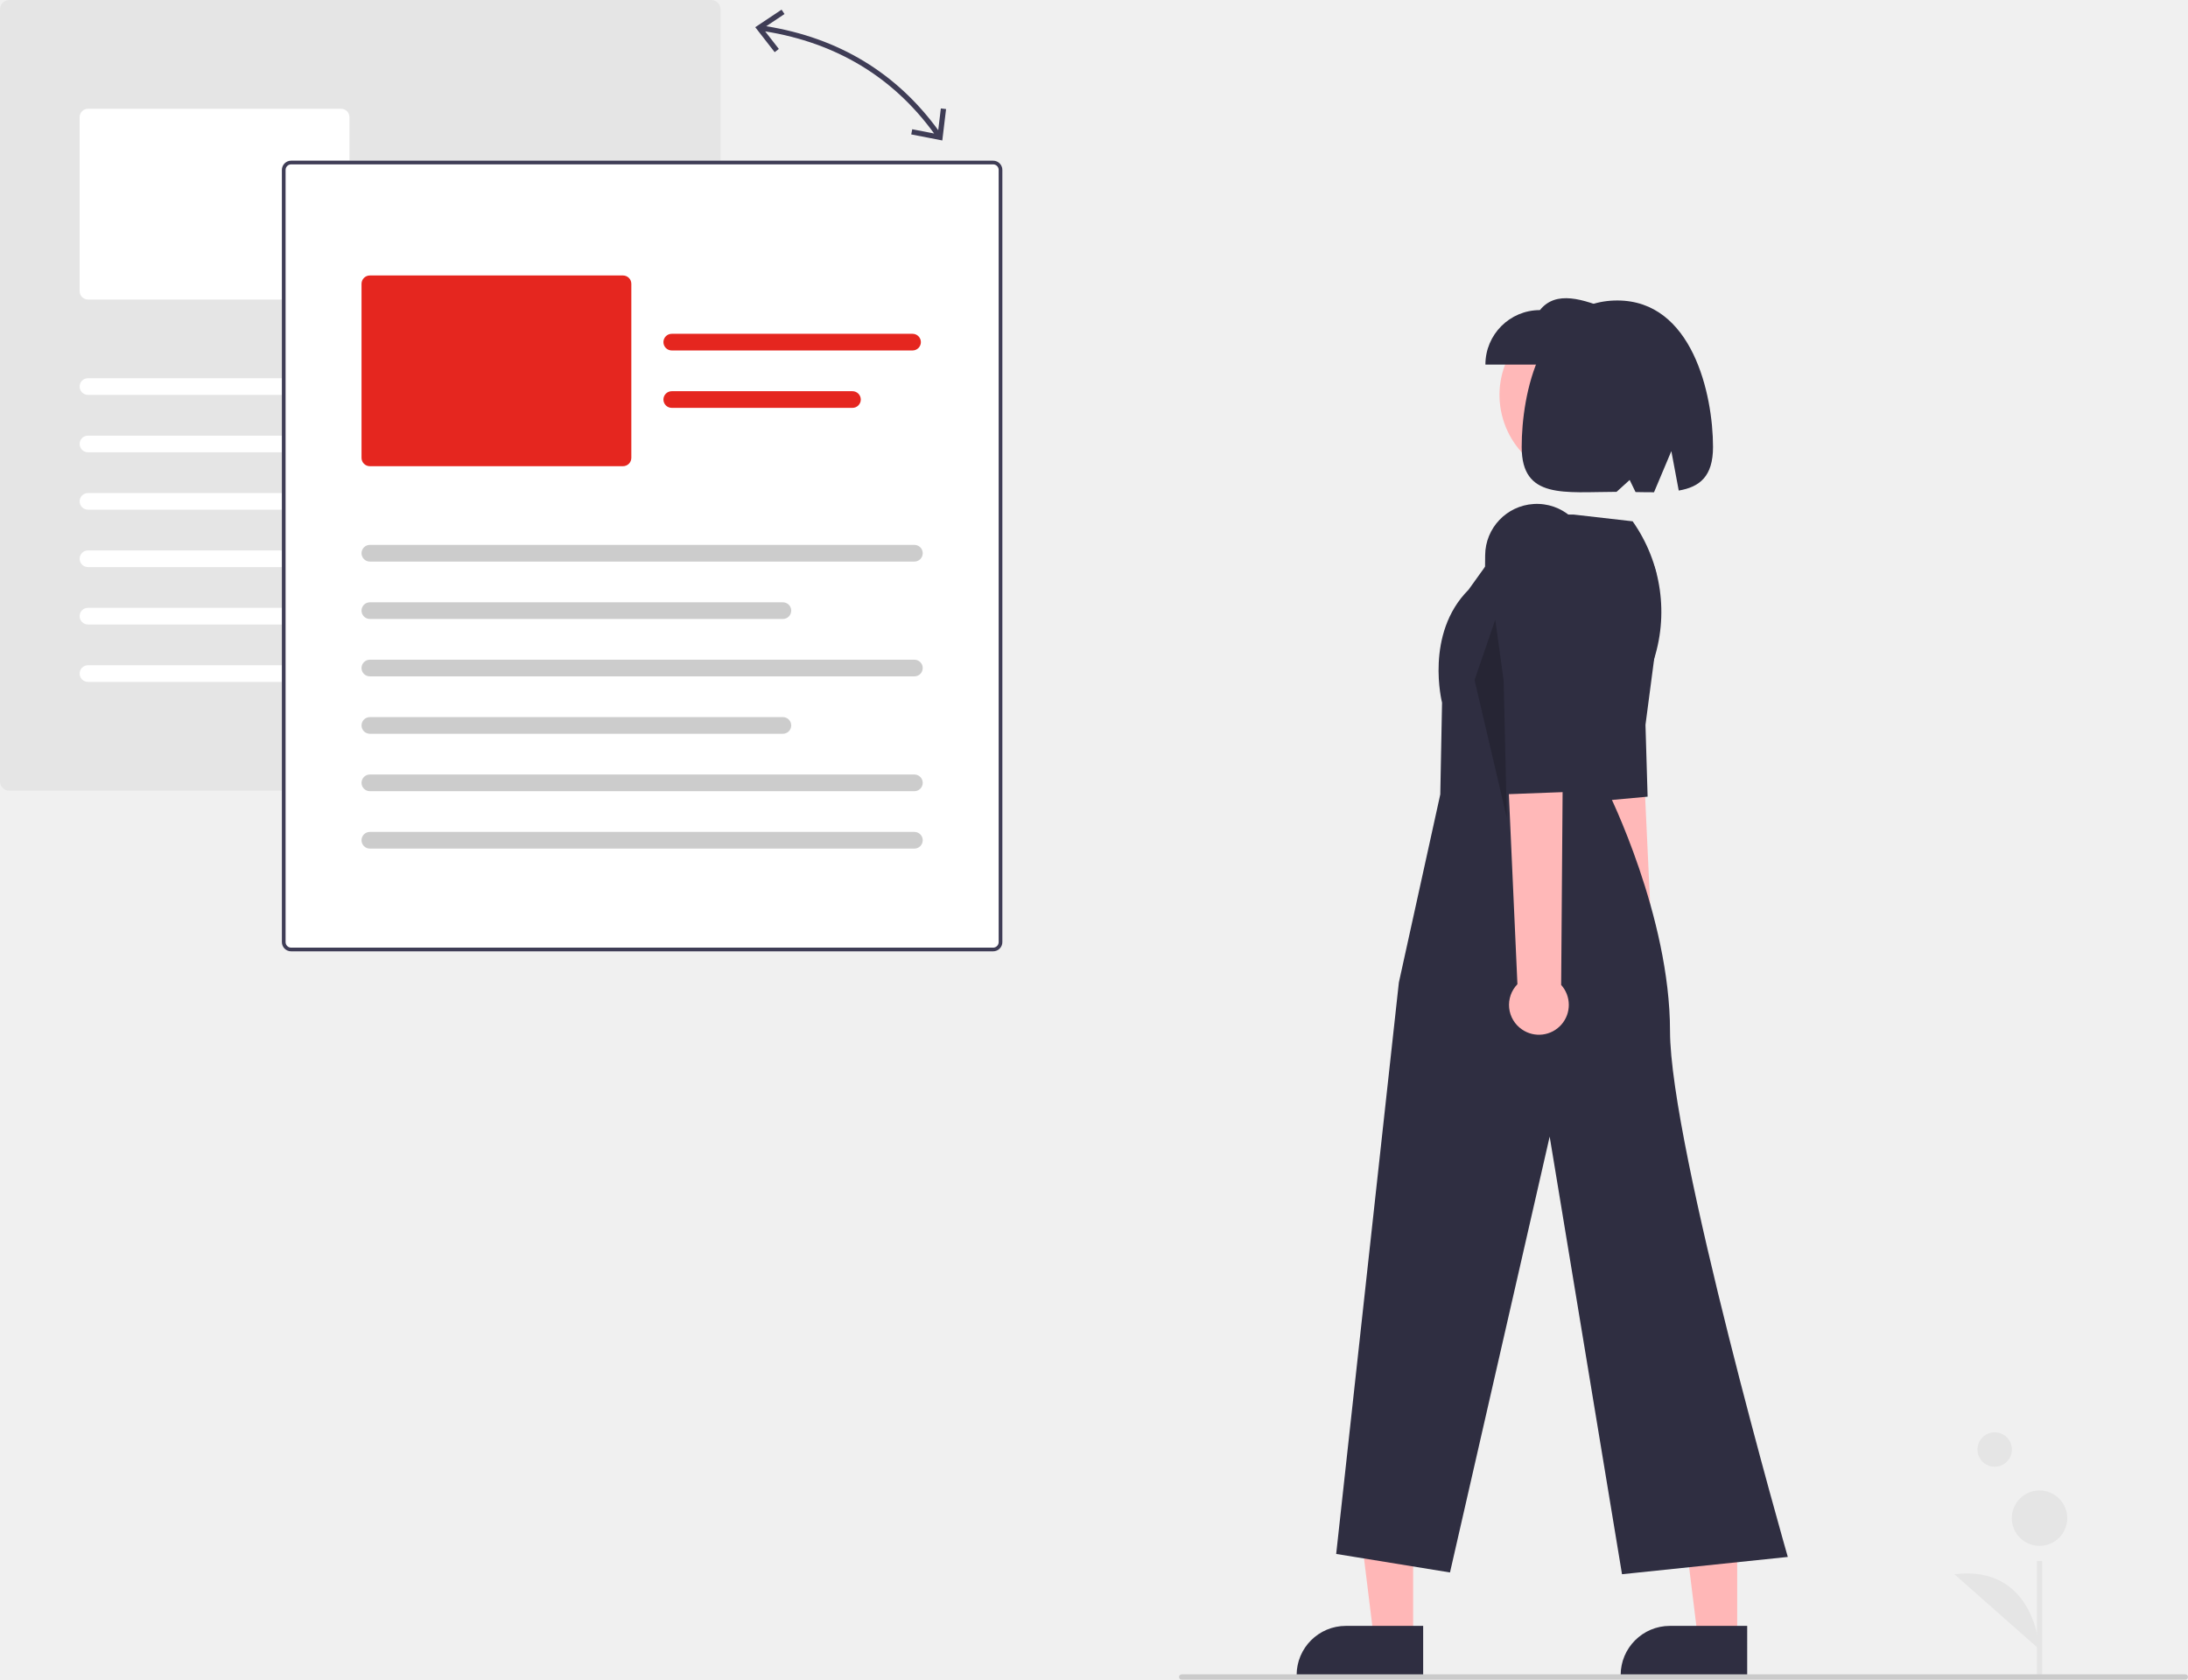
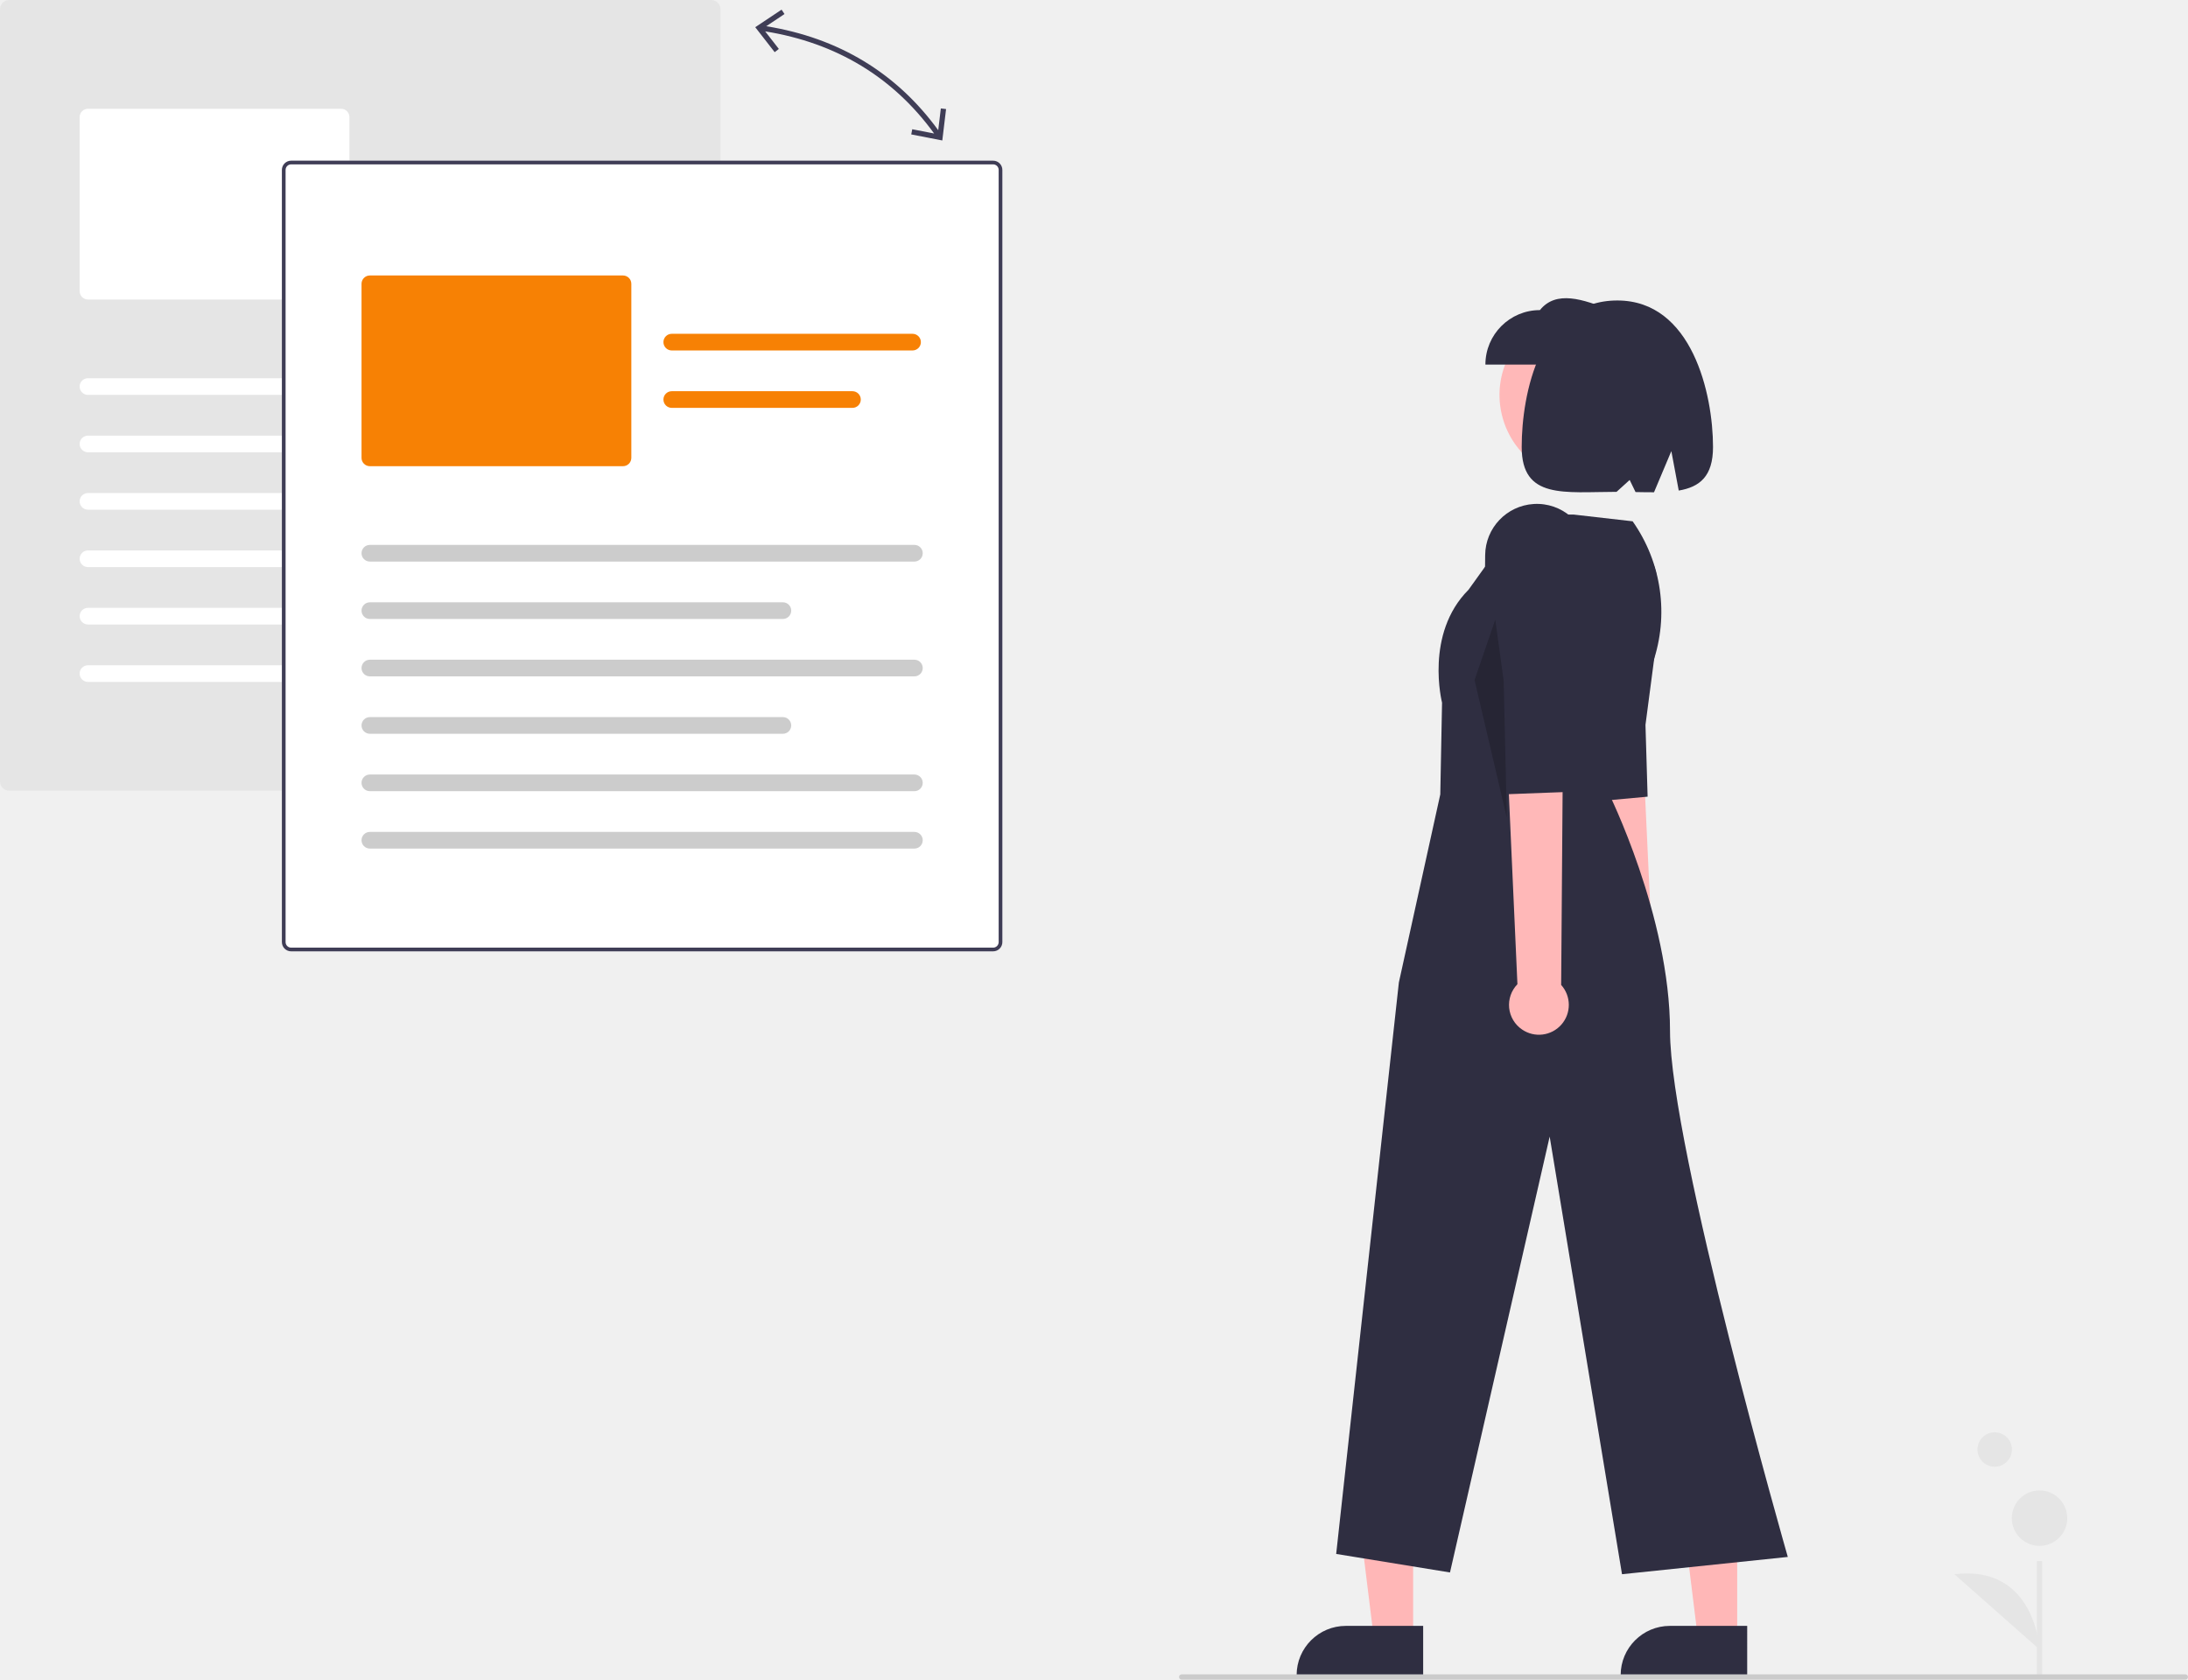
<svg xmlns="http://www.w3.org/2000/svg" data-name="Layer 1" width="830.545" height="637.718" viewBox="0 0 830.545 637.718">
  <circle cx="757.168" cy="550.348" r="6.535" fill="#e5e5e5" />
  <rect x="773.187" y="592.718" width="2" height="44" fill="#e5e5e5" />
  <circle cx="774.187" cy="576.41" r="10.523" fill="#e5e5e5" />
  <path d="M958.914,757.412s-1.503-32.332-32.32-28.574" transform="translate(-184.7273 -131.1407)" fill="#e5e5e5" />
  <path d="M799.638,516.597a10.29,10.29,0,0,1-2.45-15.586l-13.371-134.18,22.327,1.482L812.329,500.439A10.345,10.345,0,0,1,799.638,516.597Z" transform="translate(-184.7273 -131.1407)" fill="#ffb8b8" />
  <path d="M815.189,361.861l-5.854,44.49.813,27.267-24.557,2.248-4.922-22.678-2.711-60.039a17.917,17.917,0,0,1,15.829-18.605l0,0a17.917,17.917,0,0,1,19.831,15.447Z" transform="translate(-184.7273 -131.1407)" fill="#2f2e41" />
  <path d="M454.704,431.349H188.243a3.519,3.519,0,0,1-3.515-3.515v-293.178a3.519,3.519,0,0,1,3.515-3.515H454.704a3.519,3.519,0,0,1,3.515,3.515v293.178A3.519,3.519,0,0,1,454.704,431.349Z" transform="translate(-184.7273 -131.1407)" fill="#e5e5e5" />
  <path d="M314.211,244.861H218.123a3.167,3.167,0,0,1-3.164-3.164V175.61a3.167,3.167,0,0,1,3.164-3.164H314.211a3.167,3.167,0,0,1,3.164,3.164v66.088A3.167,3.167,0,0,1,314.211,244.861Z" transform="translate(-184.7273 -131.1407)" fill="#fff" />
  <path d="M424.824,281.069h-206.701a3.164,3.164,0,0,1,0-6.328H424.824a3.164,3.164,0,0,1,0,6.328Z" transform="translate(-184.7273 -131.1407)" fill="#fff" />
  <path d="M374.906,302.864H218.123a3.164,3.164,0,1,1,0-6.328H374.906a3.164,3.164,0,0,1,0,6.328Z" transform="translate(-184.7273 -131.1407)" fill="#fff" />
  <path d="M424.121,200.92H332.722a3.164,3.164,0,0,1,0-6.328H424.121a3.164,3.164,0,0,1,0,6.328Z" transform="translate(-184.7273 -131.1407)" fill="#fff" />
  <path d="M401.311,222.715H332.722a3.164,3.164,0,0,1,0-6.328H401.311a3.164,3.164,0,0,1,0,6.328Z" transform="translate(-184.7273 -131.1407)" fill="#fff" />
  <path d="M424.824,324.659h-206.701a3.164,3.164,0,0,1,0-6.328H424.824a3.164,3.164,0,0,1,0,6.328Z" transform="translate(-184.7273 -131.1407)" fill="#fff" />
  <path d="M374.906,346.454H218.123a3.164,3.164,0,0,1,0-6.328H374.906a3.164,3.164,0,0,1,0,6.328Z" transform="translate(-184.7273 -131.1407)" fill="#fff" />
  <path d="M424.824,368.249h-206.701a3.164,3.164,0,0,1,0-6.328H424.824a3.164,3.164,0,0,1,0,6.328Z" transform="translate(-184.7273 -131.1407)" fill="#fff" />
  <path d="M424.824,390.044h-206.701a3.164,3.164,0,1,1,0-6.328H424.824a3.164,3.164,0,0,1,0,6.328Z" transform="translate(-184.7273 -131.1407)" fill="#fff" />
  <path d="M561.704,492.349H295.243a3.519,3.519,0,0,1-3.515-3.515v-293.178a3.519,3.519,0,0,1,3.515-3.515H561.704a3.519,3.519,0,0,1,3.515,3.515v293.178A3.519,3.519,0,0,1,561.704,492.349Z" transform="translate(-184.7273 -131.1407)" fill="#fff" />
  <path d="M561.704,492.349H295.243a3.519,3.519,0,0,1-3.515-3.515v-293.178a3.519,3.519,0,0,1,3.515-3.515H561.704a3.519,3.519,0,0,1,3.515,3.515v293.178A3.519,3.519,0,0,1,561.704,492.349ZM295.243,193.547a2.111,2.111,0,0,0-2.109,2.109v293.178a2.112,2.112,0,0,0,2.109,2.109H561.704a2.111,2.111,0,0,0,2.109-2.109v-293.178a2.111,2.111,0,0,0-2.109-2.109Z" transform="translate(-184.7273 -131.1407)" fill="#3f3d56" />
-   <path d="M421.211,308.146H325.123a3.167,3.167,0,0,1-3.164-3.164V238.895a3.167,3.167,0,0,1,3.164-3.164H421.211a3.167,3.167,0,0,1,3.164,3.164v66.088A3.167,3.167,0,0,1,421.211,308.146Z" transform="translate(-184.7273 -131.1407)" fill="#e5261f" />
+   <path d="M421.211,308.146H325.123a3.167,3.167,0,0,1-3.164-3.164V238.895a3.167,3.167,0,0,1,3.164-3.164H421.211a3.167,3.167,0,0,1,3.164,3.164v66.088A3.167,3.167,0,0,1,421.211,308.146Z" transform="translate(-184.7273 -131.1407)" fill="#f78104" />
  <path d="M531.824,344.354h-206.701a3.164,3.164,0,0,1,0-6.328H531.824a3.164,3.164,0,0,1,0,6.328Z" transform="translate(-184.7273 -131.1407)" fill="#ccc" />
  <path d="M481.906,366.149H325.123a3.164,3.164,0,0,1,0-6.328H481.906a3.164,3.164,0,1,1,0,6.328Z" transform="translate(-184.7273 -131.1407)" fill="#ccc" />
-   <path d="M531.121,264.205H439.722a3.164,3.164,0,1,1,0-6.328H531.121a3.164,3.164,0,0,1,0,6.328Z" transform="translate(-184.7273 -131.1407)" fill="#e5261f" />
-   <path d="M508.311,286H439.722a3.164,3.164,0,0,1,0-6.328H508.311a3.164,3.164,0,0,1,0,6.328Z" transform="translate(-184.7273 -131.1407)" fill="#e5261f" />
+   <path d="M531.121,264.205H439.722a3.164,3.164,0,1,1,0-6.328H531.121a3.164,3.164,0,0,1,0,6.328Z" transform="translate(-184.7273 -131.1407)" fill="#f78104" />
+   <path d="M508.311,286H439.722a3.164,3.164,0,0,1,0-6.328H508.311a3.164,3.164,0,0,1,0,6.328Z" transform="translate(-184.7273 -131.1407)" fill="#f78104" />
  <path d="M531.824,387.944h-206.701a3.164,3.164,0,1,1,0-6.328H531.824a3.164,3.164,0,0,1,0,6.328Z" transform="translate(-184.7273 -131.1407)" fill="#ccc" />
  <path d="M481.906,409.739H325.123a3.164,3.164,0,0,1,0-6.328H481.906a3.164,3.164,0,0,1,0,6.328Z" transform="translate(-184.7273 -131.1407)" fill="#ccc" />
  <path d="M531.824,431.534h-206.701a3.164,3.164,0,0,1,0-6.328H531.824a3.164,3.164,0,0,1,0,6.328Z" transform="translate(-184.7273 -131.1407)" fill="#ccc" />
  <path d="M531.824,453.329h-206.701a3.164,3.164,0,0,1,0-6.328H531.824a3.164,3.164,0,0,1,0,6.328Z" transform="translate(-184.7273 -131.1407)" fill="#ccc" />
  <path d="M541.861,172.307,540.87,180.574c-15.842-21.766-37.789-35.039-65.287-39.481l6.935-4.625-1.113-1.664-9.99,6.667,7.376,9.48,1.581-1.228L475.18,143.054c27.031,4.348,48.59,17.384,64.132,38.776l-8.306-1.618-.381,1.965,11.791,2.295,1.432-11.925Z" transform="translate(-184.7273 -131.1407)" fill="#3f3d56" />
  <polygon points="536.419 622.176 521.523 622.175 514.437 564.719 536.422 564.72 536.419 622.176" fill="#ffb7b7" />
  <path d="M724.946,767.756l-48.031-.002v-.608a18.696,18.696,0,0,1,18.695-18.695h.001l29.336.001Z" transform="translate(-184.7273 -131.1407)" fill="#2f2e41" />
  <polygon points="659.419 622.176 644.523 622.175 637.437 564.719 659.422 564.72 659.419 622.176" fill="#ffb7b7" />
  <path d="M847.946,767.756l-48.031-.002v-.608a18.696,18.696,0,0,1,18.695-18.695h.001l29.336.001Z" transform="translate(-184.7273 -131.1407)" fill="#2f2e41" />
  <circle cx="786.221" cy="281.099" r="32.296" transform="translate(-228.4667 58.71243) rotate(-13.39968)" fill="#ffb8b8" />
  <path d="M782.048,326.507l22.413,2.561,0,0a59.642,59.642,0,0,1,7.626,53.856l-16.912,48.923s23.476,47.063,23.476,90.759,44.709,199.668,44.709,199.668l-62.932,6.565L772.969,562.684,735.129,728.169l-43.198-7.032,23.793-216.969L731.445,432.754l.67-34.827s-6.685-26.132,10.046-42.864l20.427-28.464Z" transform="translate(-184.7273 -131.1407)" fill="#2f2e41" />
  <path d="M762.483,522.019a11.274,11.274,0,0,1-1.754-17.198L754.076,357.225l24.339,2.948-1.088,144.922a11.335,11.335,0,0,1-14.845,16.924Z" transform="translate(-184.7273 -131.1407)" fill="#ffb8b8" />
  <path d="M788.695,353.653l-9.049,48.326-.732,29.88-27,1-4.036-25.104.603-65.847a19.631,19.631,0,0,1,18.424-19.414h0a19.631,19.631,0,0,1,20.778,18.079Z" transform="translate(-184.7273 -131.1407)" fill="#2f2e41" />
  <path d="M748.574,269.565h47.458V248.878c-10.417-4.138-20.61-7.658-26.771,0a20.687,20.687,0,0,0-20.687,20.687Z" transform="translate(-184.7273 -131.1407)" fill="#2f2e41" />
  <path d="M798.659,245.227c28.371,0,36.313,35.562,36.313,55.625,0,11.189-5.06,15.19-13.011,16.544l-2.808-14.976-6.577,15.621c-2.234.011-4.58-.032-7.012-.077l-2.23-4.592-4.973,4.509c-19.916.03-36.013,2.933-36.013-17.029C762.347,280.79,769.312,245.227,798.659,245.227Z" transform="translate(-184.7273 -131.1407)" fill="#2f2e41" />
  <polygon points="571.975 310.513 570.775 258.419 567.593 235.292 559.727 258.201 571.975 310.513" opacity="0.2" />
  <path d="M1014.273,768.859h-381a1,1,0,0,1,0-2h381a1,1,0,1,1,0,2Z" transform="translate(-184.7273 -131.1407)" fill="#cbcbcb" />
</svg>
